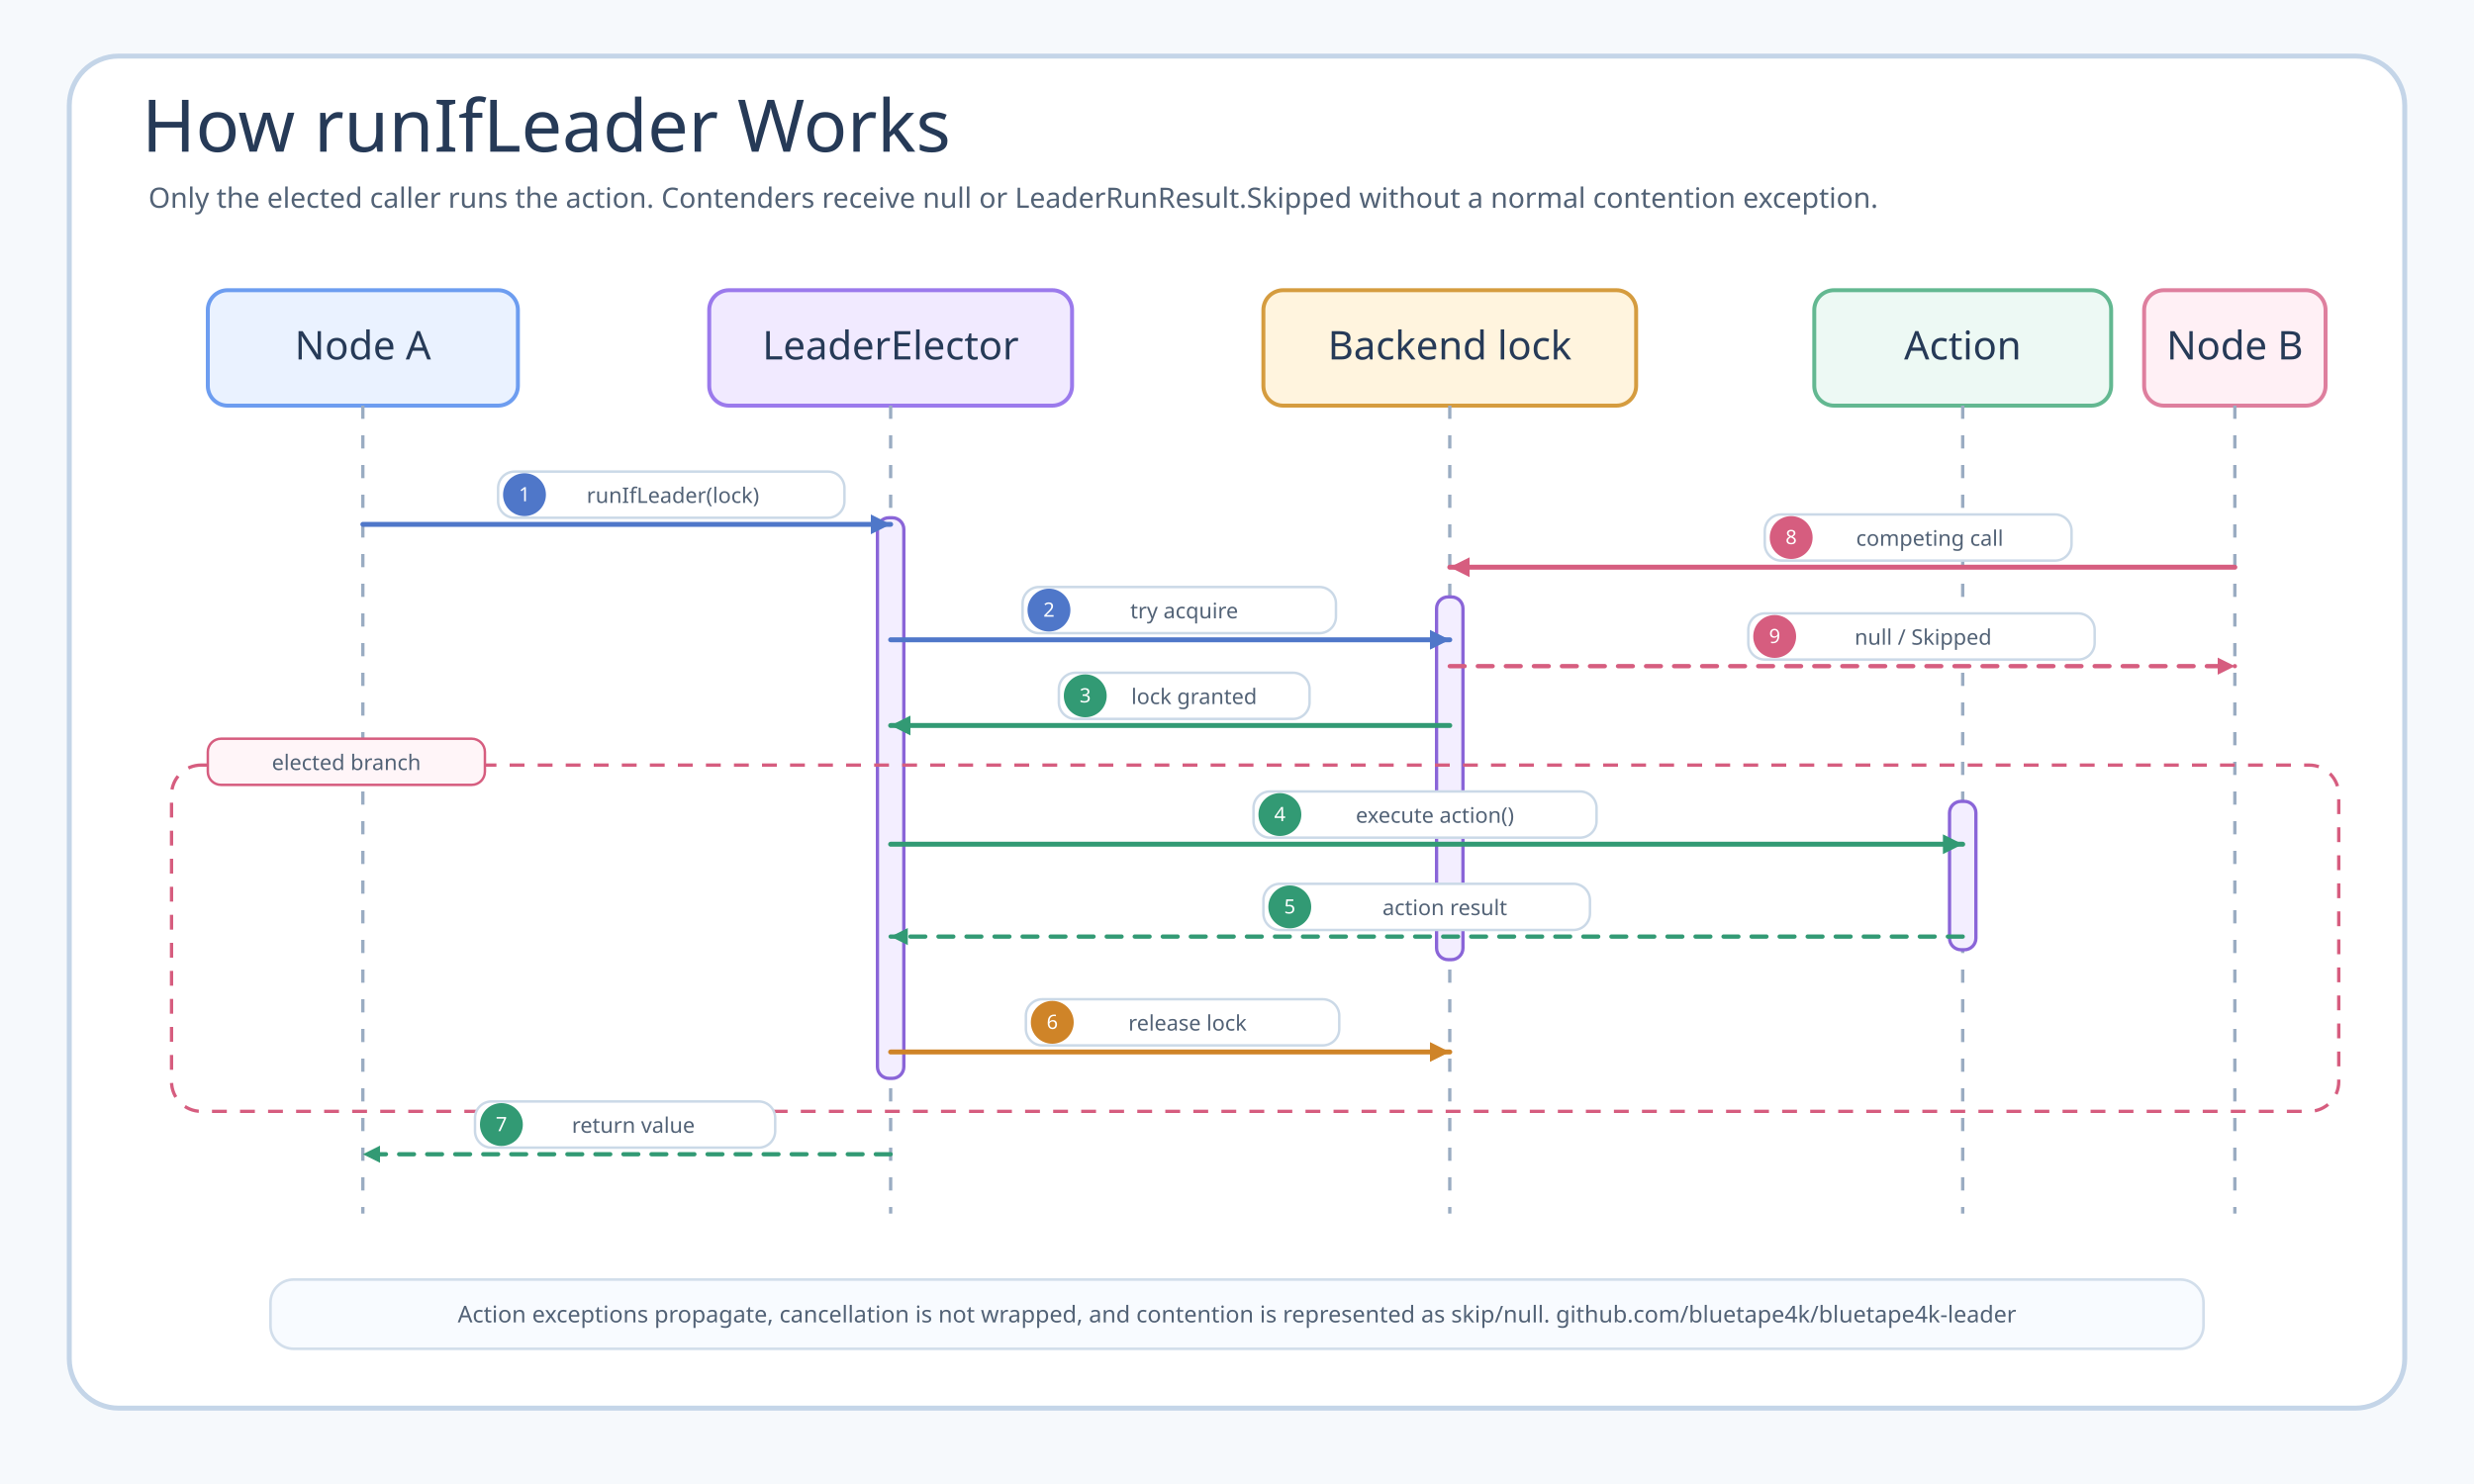
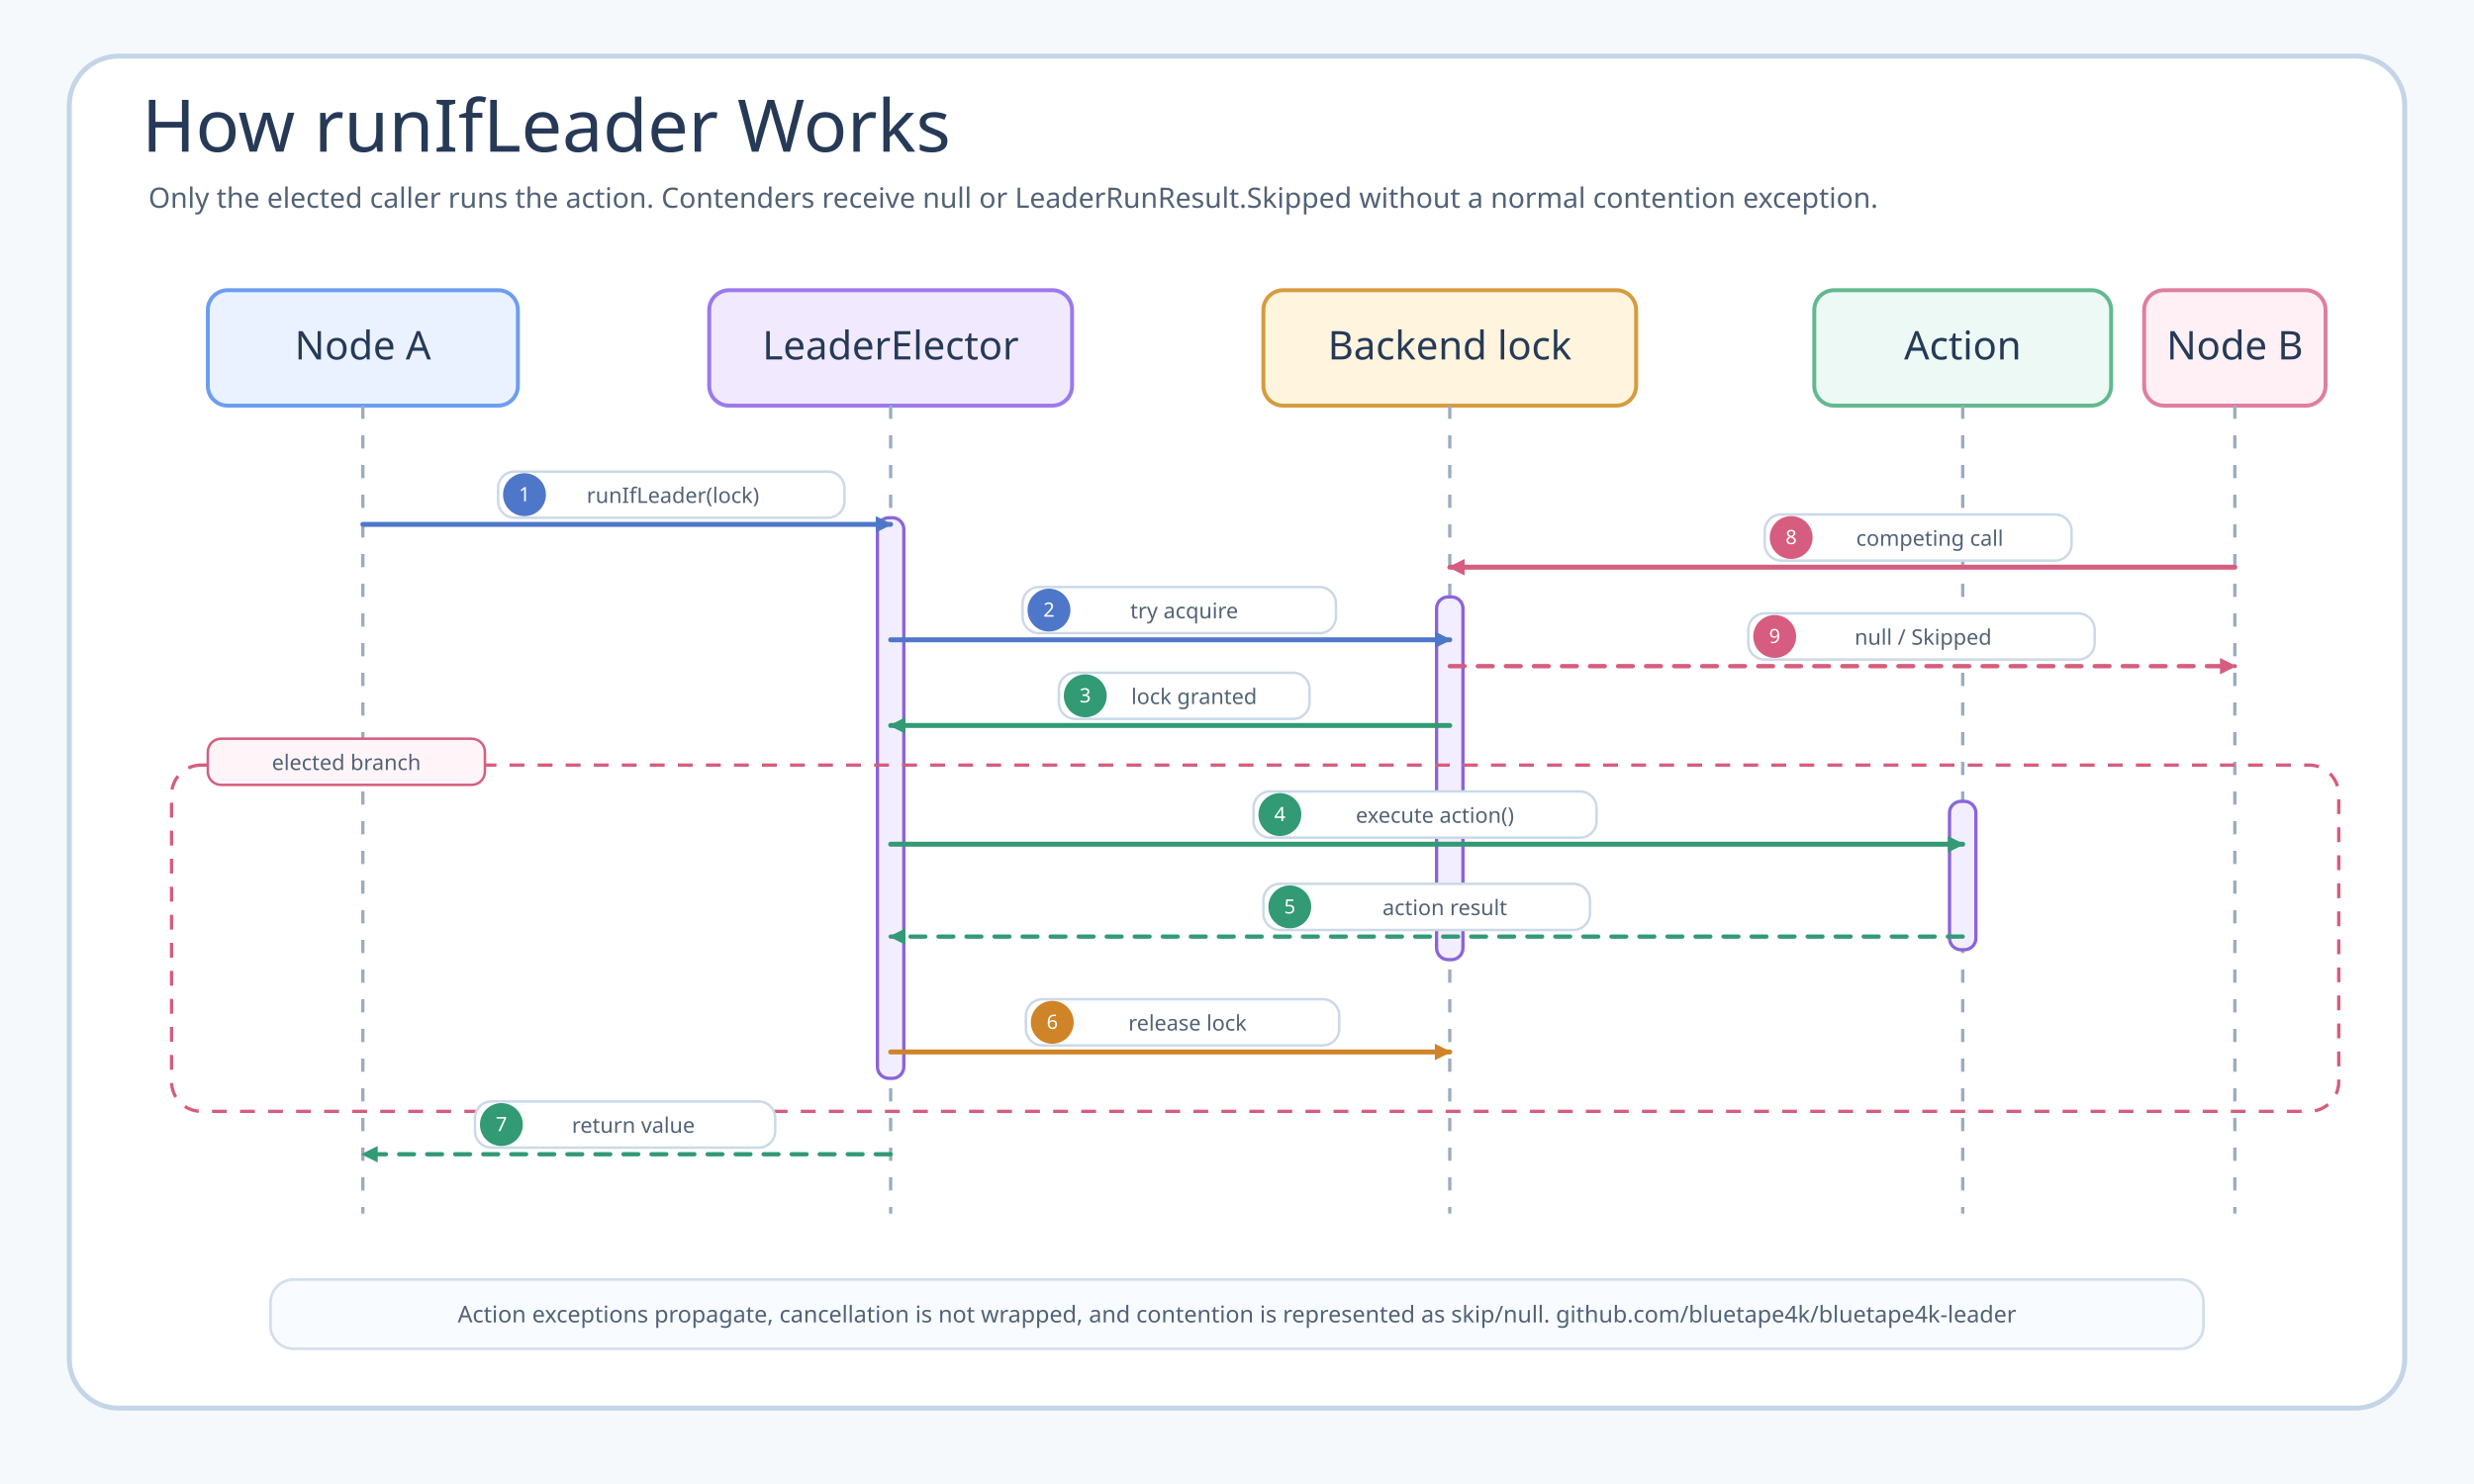
<svg xmlns="http://www.w3.org/2000/svg" width="1500" height="900" viewBox="0 0 1500 900" role="img" aria-labelledby="title desc">
  <defs>
-     <marker id="arrow-blue" markerWidth="5" markerHeight="5" refX="4.5" refY="2.5" orient="auto" markerUnits="strokeWidth">
-       <path d="M 0.5 0.5 L 4.5 2.5 L 0.5 4.5 Z" fill="#4f77c9" />
+     <marker viewBox="0 0 10 10" id="arrow-blue" markerWidth="10" markerHeight="10" refX="9" refY="5" orient="auto" markerUnits="userSpaceOnUse">
+       <path d="M 0 0 L 10 5 L 0 10 Z" fill="#4f77c9" stroke="#4f77c9" stroke-width="0" stroke-dasharray="none" style="stroke-dasharray:none!important" />
    </marker>
-     <marker id="arrow-green" markerWidth="5" markerHeight="5" refX="4.5" refY="2.5" orient="auto" markerUnits="strokeWidth">
-       <path d="M 0.5 0.5 L 4.5 2.5 L 0.5 4.5 Z" fill="#329a74" />
+     <marker viewBox="0 0 10 10" id="arrow-green" markerWidth="10" markerHeight="10" refX="9" refY="5" orient="auto" markerUnits="userSpaceOnUse">
+       <path d="M 0 0 L 10 5 L 0 10 Z" fill="#329a74" stroke="#329a74" stroke-width="0" stroke-dasharray="none" style="stroke-dasharray:none!important" />
    </marker>
-     <marker id="arrow-amber" markerWidth="5" markerHeight="5" refX="4.5" refY="2.5" orient="auto" markerUnits="strokeWidth">
-       <path d="M 0.5 0.5 L 4.5 2.5 L 0.5 4.5 Z" fill="#cf8428" />
+     <marker viewBox="0 0 10 10" id="arrow-amber" markerWidth="10" markerHeight="10" refX="9" refY="5" orient="auto" markerUnits="userSpaceOnUse">
+       <path d="M 0 0 L 10 5 L 0 10 Z" fill="#cf8428" stroke="#cf8428" stroke-width="0" stroke-dasharray="none" style="stroke-dasharray:none!important" />
    </marker>
-     <marker id="arrow-pink" markerWidth="5" markerHeight="5" refX="4.5" refY="2.5" orient="auto" markerUnits="strokeWidth">
-       <path d="M 0.5 0.5 L 4.5 2.5 L 0.5 4.5 Z" fill="#d65d7f" />
+     <marker viewBox="0 0 10 10" id="arrow-pink" markerWidth="10" markerHeight="10" refX="9" refY="5" orient="auto" markerUnits="userSpaceOnUse">
+       <path d="M 0 0 L 10 5 L 0 10 Z" fill="#d65d7f" stroke="#d65d7f" stroke-width="0" stroke-dasharray="none" style="stroke-dasharray:none!important" />
    </marker>
    <style>
      .canvas { fill: #f6f9fc; }
      .frame { fill: #ffffff; stroke: #c4d5e8; stroke-width: 3; }
      .title, .participant-text { font-family: "Architects Daughter"; fill: #263a57; }
      .title { font-size: 44px; }
      .subtitle, .label, .footer { font-family: "Comic Mono"; fill: #526276; }
      .subtitle { font-size: 17px; }
      .label { font-size: 13px; }
      .footer { font-size: 14px; }
      .participant { stroke-width: 2.4; rx: 12; }
      .lifeline { stroke: #9aacc2; stroke-width: 2; stroke-dasharray: 8 10; }
      .activation { fill: #f3eeff; stroke: #8a65d8; stroke-width: 2; rx: 7; }
      .call { fill: none; stroke: #4f77c9; stroke-width: 3; stroke-linecap: round; marker-end: url(#arrow-blue); }
      .success { fill: none; stroke: #329a74; stroke-width: 3; stroke-linecap: round; marker-end: url(#arrow-green); }
      .release { fill: none; stroke: #cf8428; stroke-width: 3; stroke-linecap: round; marker-end: url(#arrow-amber); }
      .skip { fill: none; stroke: #d65d7f; stroke-width: 3; stroke-linecap: round; marker-end: url(#arrow-pink); }
      .return { fill: none; stroke: #329a74; stroke-width: 2.6; stroke-linecap: round; stroke-dasharray: 9 8; marker-end: url(#arrow-green); }
      .skip-return { fill: none; stroke: #d65d7f; stroke-width: 2.6; stroke-linecap: round; stroke-dasharray: 9 8; marker-end: url(#arrow-pink); }
      .pill { fill: #ffffff; stroke: #cbd9e7; stroke-width: 1.5; rx: 10; }
      .num { font-family: "Comic Mono"; font-size: 12px; fill: #ffffff; }
      .alt { fill: none; stroke: #d65d7f; stroke-width: 2; stroke-dasharray: 9 8; rx: 18; }
      .alt-label { fill: #fff5f8; stroke: #d65d7f; stroke-width: 1.5; rx: 8; }
    </style>
  </defs>
  <rect class="canvas" width="1500" height="900" />
  <rect class="frame" x="42" y="34" width="1416" height="820" rx="30" />
  <text class="title" x="86" y="92">How runIfLeader Works</text>
  <text class="subtitle" x="90" y="126">Only the elected caller runs the action. Contenders receive null or LeaderRunResult.Skipped without a normal contention exception.</text>
  <g id="participants">
    <rect class="participant" x="126" y="176" width="188" height="70" fill="#eaf2ff" stroke="#6d9df0" />
    <text class="participant-text" x="220" y="218" text-anchor="middle" font-size="24">Node A</text>
    <rect class="participant" x="430" y="176" width="220" height="70" fill="#f1eaff" stroke="#9b7aec" />
    <text class="participant-text" x="540" y="218" text-anchor="middle" font-size="24">LeaderElector</text>
    <rect class="participant" x="766" y="176" width="226" height="70" fill="#fff4de" stroke="#d59c3f" />
    <text class="participant-text" x="879" y="218" text-anchor="middle" font-size="24">Backend lock</text>
    <rect class="participant" x="1100" y="176" width="180" height="70" fill="#edf9f4" stroke="#63b891" />
    <text class="participant-text" x="1190" y="218" text-anchor="middle" font-size="24">Action</text>
    <rect class="participant" x="1300" y="176" width="110" height="70" fill="#fff0f5" stroke="#de7f9e" />
    <text class="participant-text" x="1355" y="218" text-anchor="middle" font-size="24">Node B</text>
  </g>
  <line class="lifeline" x1="220" y1="246" x2="220" y2="736" />
  <line class="lifeline" x1="540" y1="246" x2="540" y2="736" />
  <line class="lifeline" x1="879" y1="246" x2="879" y2="736" />
  <line class="lifeline" x1="1190" y1="246" x2="1190" y2="736" />
  <line class="lifeline" x1="1355" y1="246" x2="1355" y2="736" />
  <rect class="activation" x="532" y="314" width="16" height="340" />
  <rect class="activation" x="871" y="362" width="16" height="220" />
  <rect class="activation" x="1182" y="486" width="16" height="90" />
-   <path class="call" d="M220 318 L540 318" />
+   <path class="call" d="M 220 318 L 540 318" />
  <rect class="pill" x="302" y="286" width="210" height="28" />
  <circle cx="318" cy="300" r="13" fill="#4f77c9" />
  <text class="num" x="318" y="304" text-anchor="middle">1</text>
  <text class="label" x="408" y="305" text-anchor="middle">runIfLeader(lock)</text>
-   <path class="call" d="M540 388 L879 388" />
+   <path class="call" d="M 540 388 L 879 388" />
  <rect class="pill" x="620" y="356" width="190" height="28" />
  <circle cx="636" cy="370" r="13" fill="#4f77c9" />
  <text class="num" x="636" y="374" text-anchor="middle">2</text>
  <text class="label" x="718" y="375" text-anchor="middle">try acquire</text>
  <path class="success" d="M879 440 L540 440" />
  <rect class="pill" x="642" y="408" width="152" height="28" />
  <circle cx="658" cy="422" r="13" fill="#329a74" />
  <text class="num" x="658" y="426" text-anchor="middle">3</text>
  <text class="label" x="724" y="427" text-anchor="middle">lock granted</text>
  <rect class="alt" x="104" y="464" width="1314" height="210" />
  <rect class="alt-label" x="126" y="448" width="168" height="28" />
  <text class="label" x="210" y="467" text-anchor="middle">elected branch</text>
  <path class="success" d="M540 512 L1190 512" />
  <rect class="pill" x="760" y="480" width="208" height="28" />
  <circle cx="776" cy="494" r="13" fill="#329a74" />
  <text class="num" x="776" y="498" text-anchor="middle">4</text>
  <text class="label" x="870" y="499" text-anchor="middle">execute action()</text>
-   <path class="return" d="M1190 568 L540 568" />
+   <path class="return" d="M 1190 568 L 540 568" />
  <rect class="pill" x="766" y="536" width="198" height="28" />
  <circle cx="782" cy="550" r="13" fill="#329a74" />
  <text class="num" x="782" y="554" text-anchor="middle">5</text>
  <text class="label" x="876" y="555" text-anchor="middle">action result</text>
  <path class="release" d="M540 638 L879 638" />
  <rect class="pill" x="622" y="606" width="190" height="28" />
  <circle cx="638" cy="620" r="13" fill="#cf8428" />
  <text class="num" x="638" y="624" text-anchor="middle">6</text>
  <text class="label" x="720" y="625" text-anchor="middle">release lock</text>
-   <path class="return" d="M540 700 L220 700" />
+   <path class="return" d="M 540 700 L 220 700" />
  <rect class="pill" x="288" y="668" width="182" height="28" />
  <circle cx="304" cy="682" r="13" fill="#329a74" />
  <text class="num" x="304" y="686" text-anchor="middle">7</text>
  <text class="label" x="384" y="687" text-anchor="middle">return value</text>
-   <path class="skip" d="M1355 344 L879 344" />
+   <path class="skip" d="M 1355 344 L 879 344" />
  <rect class="pill" x="1070" y="312" width="186" height="28" />
  <circle cx="1086" cy="326" r="13" fill="#d65d7f" />
  <text class="num" x="1086" y="330" text-anchor="middle">8</text>
  <text class="label" x="1170" y="331" text-anchor="middle">competing call</text>
-   <path class="skip-return" d="M879 404 L1355 404" />
+   <path class="skip-return" d="M 879 404 L 1355 404" />
  <rect class="pill" x="1060" y="372" width="210" height="28" />
  <circle cx="1076" cy="386" r="13" fill="#d65d7f" />
  <text class="num" x="1076" y="390" text-anchor="middle">9</text>
  <text class="label" x="1166" y="391" text-anchor="middle">null / Skipped</text>
  <rect x="164" y="776" width="1172" height="42" rx="14" fill="#f8fbff" stroke="#d2deeb" stroke-width="1.6" />
  <text class="footer" x="750" y="802" text-anchor="middle">Action exceptions propagate, cancellation is not wrapped, and contention is represented as skip/null. github.com/bluetape4k/bluetape4k-leader</text>
</svg>
